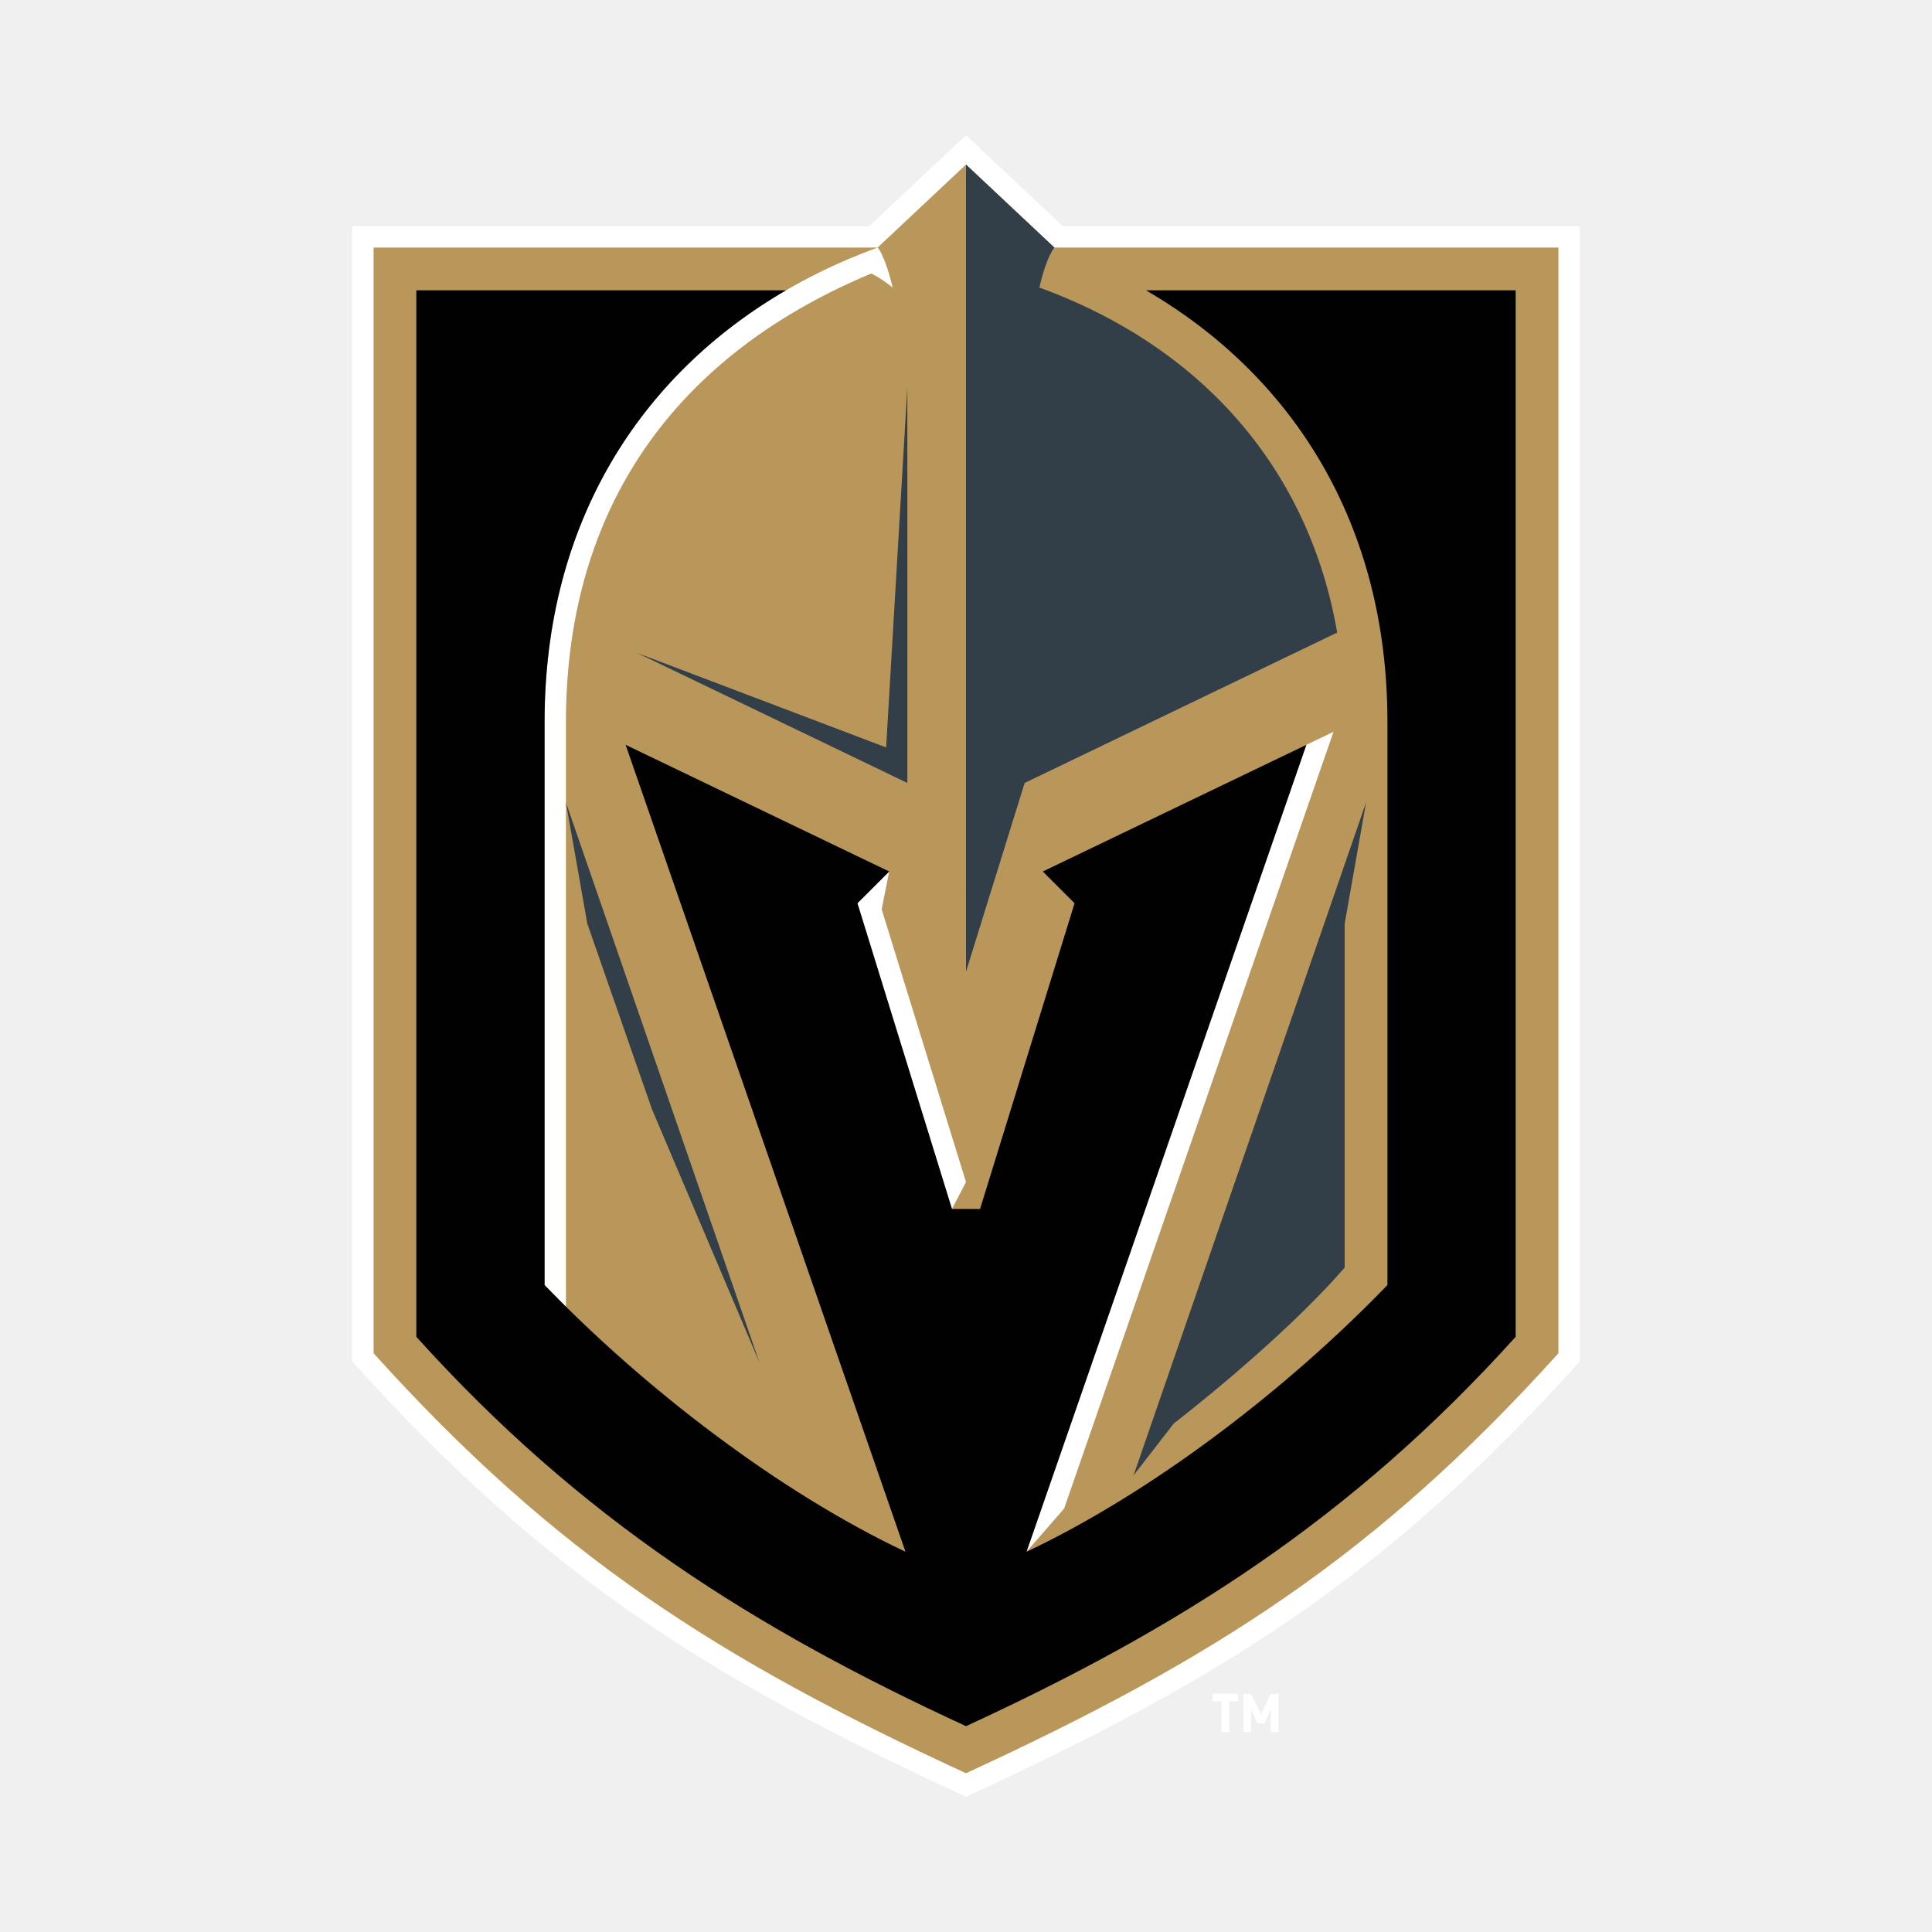
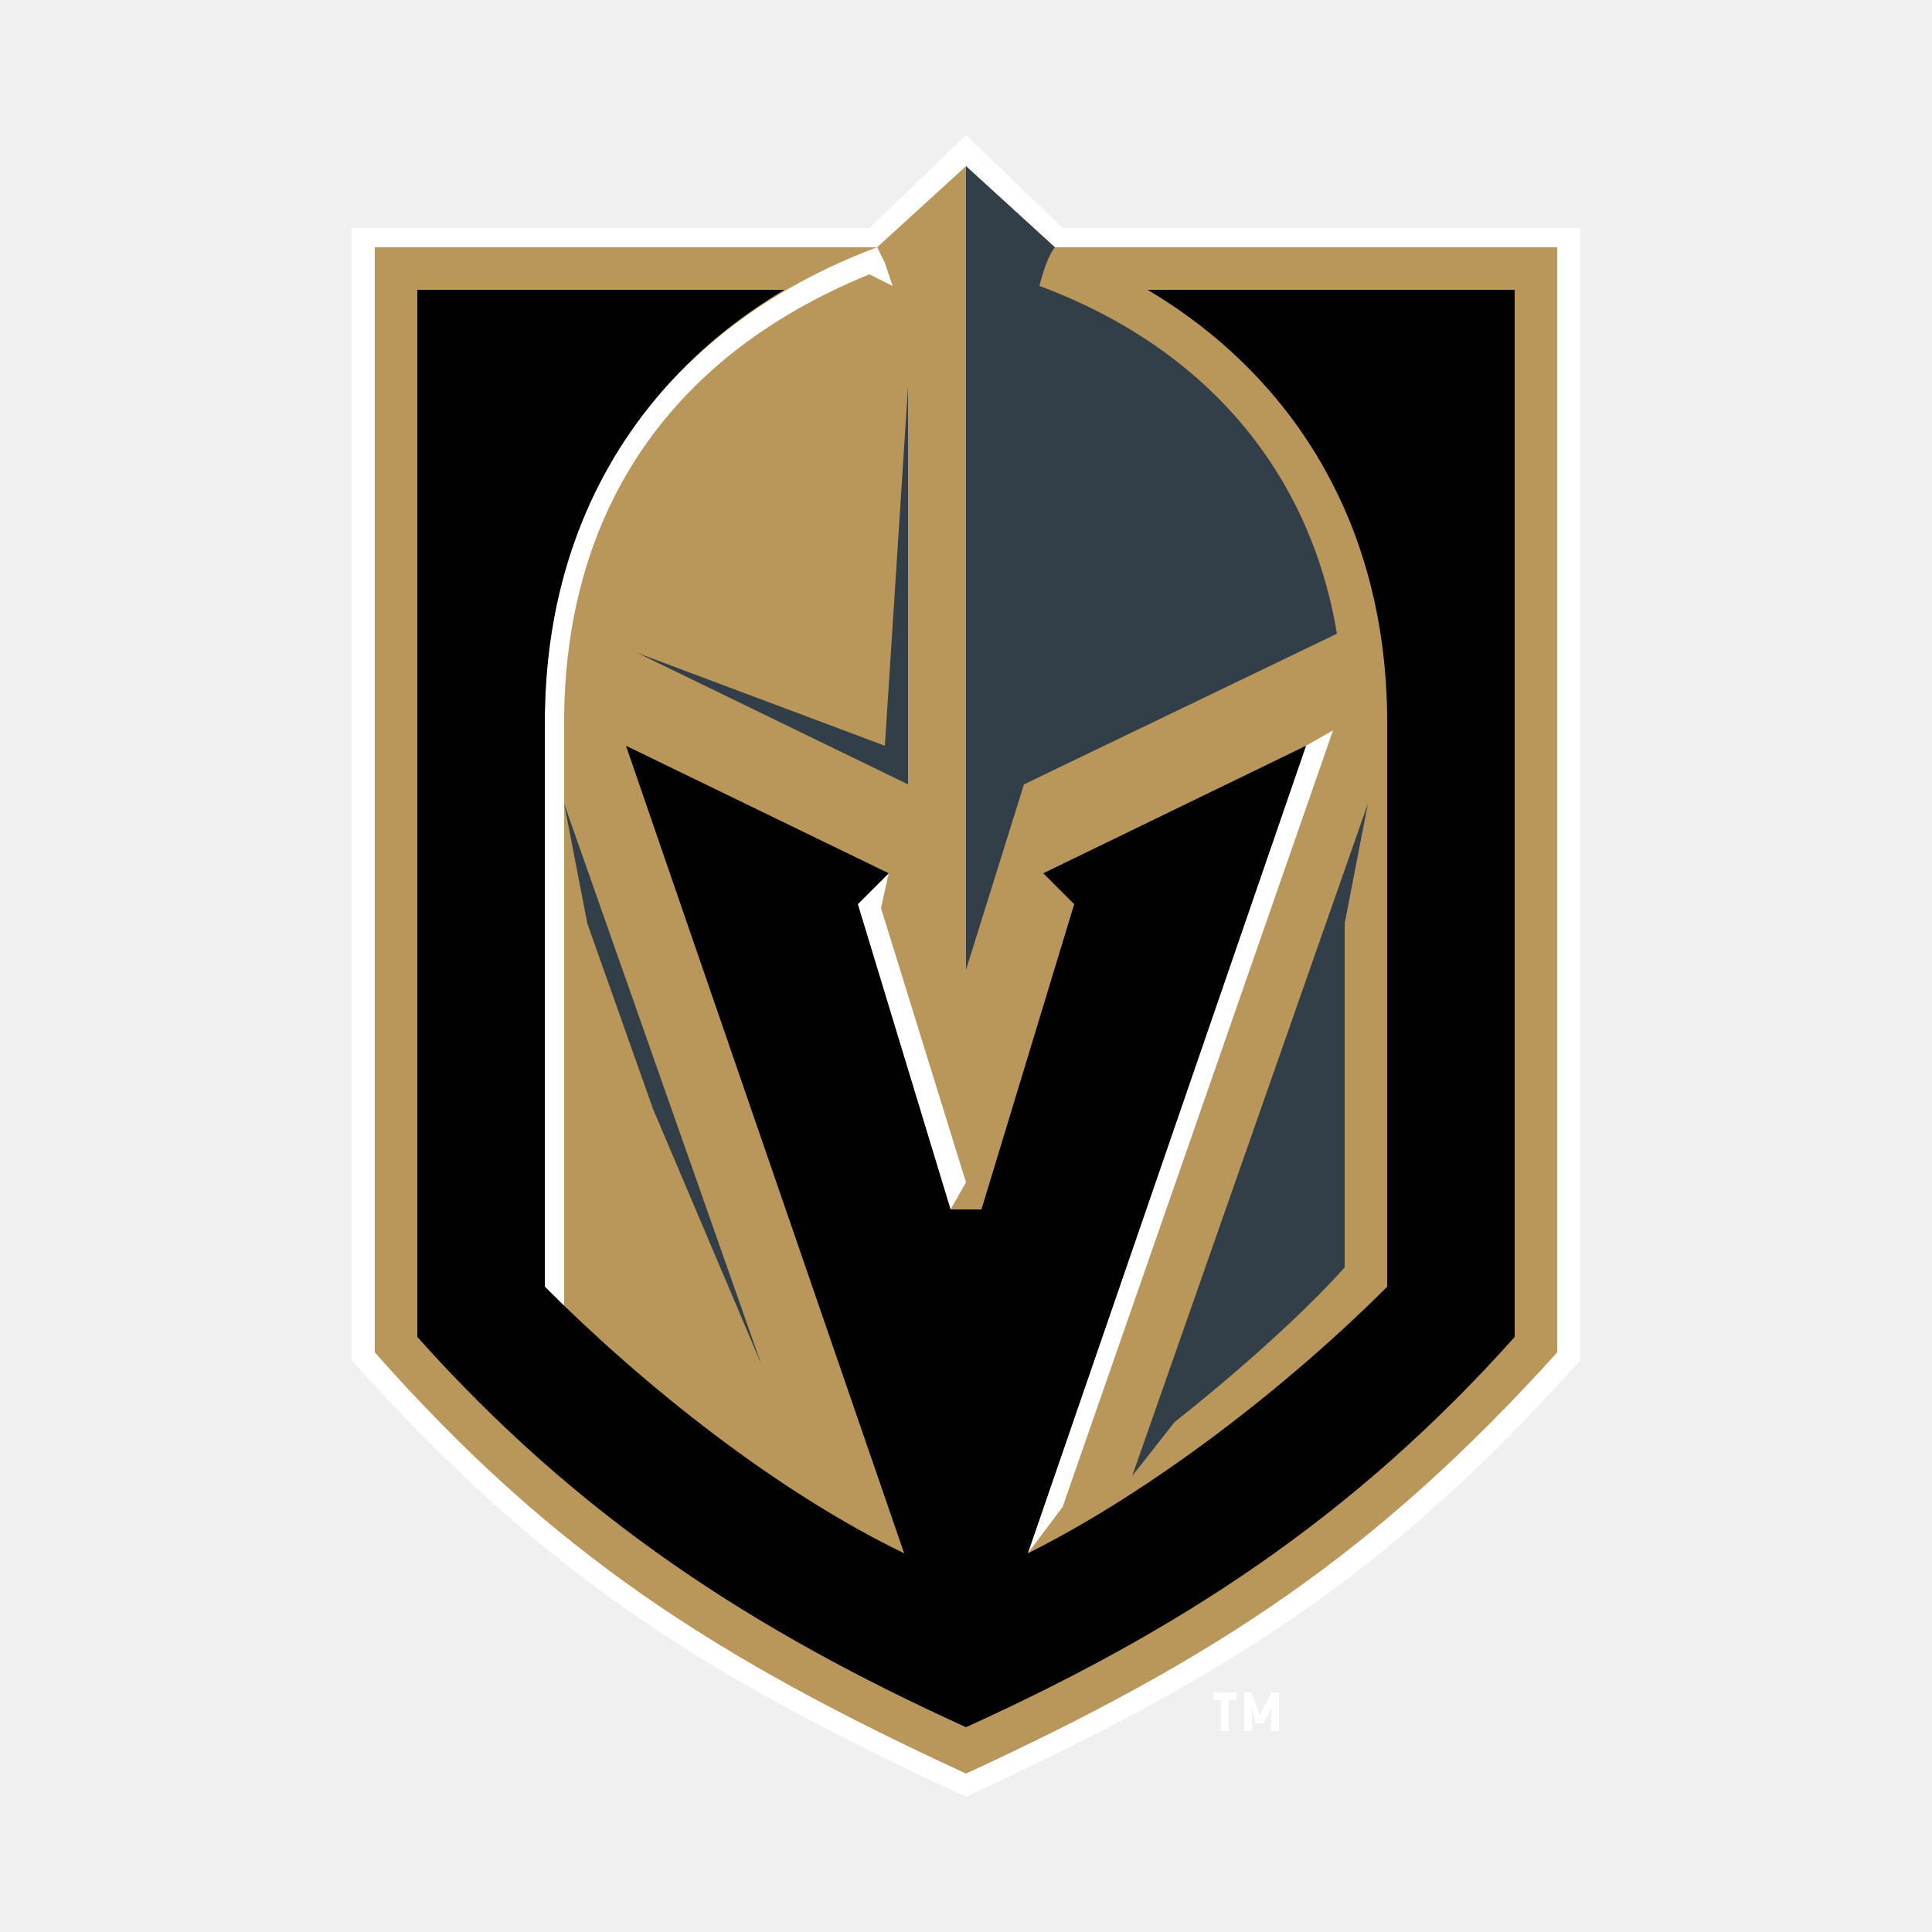
- <svg xmlns="http://www.w3.org/2000/svg" viewBox="0 0 500 500" width="500px" height="500">
-   <rect id="Rectangle" x="0" y="0" width="500" height="500" fill="none" />
-   <g id="vegas-golden-knights" transform="scale(0.671875) translate(-107.907, 52.09302)">
-     <path fill="#FFF" d="M581.374 603.26v11.825h-2.957V603.26h-3.423v-2.937h9.802v2.938h-3.422zm16.022 11.825v-8.713l-2.49 5.428h-2.611l-2.49-5.428v8.713h-2.956v-14.762h2.956l3.796 7.883 3.795-7.883h2.957v14.762h-2.957zM517.313 35.03L480 0s-30.894 29.003-37.312 35.03H243.575v437.294C317.907 554.723 380.31 594.081 480 640c99.495-45.83 161.97-85.14 236.425-167.676V35.03H517.313z" />
-     <path fill="#B9975B" d="M514.049 43.263c-.345-.34-34.05-31.972-34.05-31.972s-33.702 31.632-34.048 31.972H251.808V469.16C321.456 546.387 383.548 586.5 480 630.935c96.246-44.34 158.326-84.306 228.192-161.775V43.263H514.05zM325.903 225.935V451.21a496.324 496.324 0 0 1-8.232-8.323v-216.95c0-91.853 52.835-155.167 128.263-182.657.913.638 2.537 4.634 2.936 5.673 1.17 3.052 2.124 6.508 2.87 9.72 0 0-4.12-3.446-8.23-5.418-80.545 33.652-117.607 95.655-117.607 172.681zm148.691 187.66l-36.41-117.762 12.237-12.237-2.906 14.548L480 403.212l-5.406 10.383zM517.8 528.981l-14.485 16.645 107.793-310.821 10.457-5.025L517.8 528.981z" />
-     <path fill="#010101" d="M691.726 59.728v403.104C628.12 533.364 561.471 575.268 480 612.806c-81.471-37.538-148.12-79.442-211.726-149.974V59.728h142.408c-56.125 32.651-93.011 89.466-93.011 166.208v216.95c38.271 39.664 90 79.58 139.015 102.74L348.888 234.805l101.533 48.79-12.237 12.238 36.41 117.762h10.813l36.41-117.762-12.238-12.237 101.53-48.791-107.794 310.82c48.681-23.003 100.438-62.759 139.015-102.739v-216.95c0-76.742-36.887-133.557-93.012-166.208h142.408z" />
-     <g fill="#333F48">
-       <path d="M508.26 58.671c2.89-12.441 5.805-15.392 5.805-15.392A93549.915 93549.915 0 0 0 480 11.29v310.916l22.594-72.713 120.383-57.932c-10.751-62.247-51.307-109.78-114.717-132.89zM634.097 257.019l-89.573 259.227 15.524-20.05s40.82-31.248 65.816-60.024V303.717l8.233-46.698zM325.903 257.019l74.545 215.734-41.44-97.654-24.872-71.382-8.233-46.698zm123.332-21.208l-95.87-36.385 104.041 50.068V97.144l-8.171 138.667z" />
-     </g>
-   </g>
+ <svg xmlns="http://www.w3.org/2000/svg" width="500" height="500">
+   <path fill="none" d="M0 0h500v500H0z" />
+   <path fill="#FFF" d="M318 440v8h-2v-8h-2v-2h6v2h-2zm11 8v-6l-2 4h-2l-1-4v6h-2v-10h2l2 6 3-6h2v10h-2zM275 59l-25-24-25 24H91v293c50 56 92 82 159 113 67-31 109-57 159-113V59H275z" />
+   <path fill="#B9975B" d="m273 64-23-21-23 21H97v286c46 52 88 79 153 109 65-30 106-57 153-109V64H273zM146 187v151a333 333 0 0 1-5-5V187c0-62 35-104 86-123l2 4 2 6-6-3c-54 22-79 64-79 116zm100 126-24-79 8-8-2 9 22 71-4 7zm29 77-9 12 72-209 7-4-70 201z" />
+   <path fill="#010101" d="M392 75v271c-42 47-87 76-142 101-55-25-100-54-142-101V75h95c-37 22-62 60-62 112v146c26 26 60 53 93 69l-72-209 68 33-8 8 24 79h8l24-79-8-8 68-33-72 209c32-16 67-43 93-69V187c0-52-25-90-62-112h95z" />
+   <path fill="#333F48" d="M269 74c2-8 4-10 4-10a62854 62854 0 0 0-23-21v208l15-48 81-39c-7-42-34-74-77-90zm85 134-61 174 11-14s27-21 44-40v-89l6-31zm-208 0 51 145-28-66-17-48-6-31zm83-15-64-24 70 34V100l-6 93z" />
</svg>
